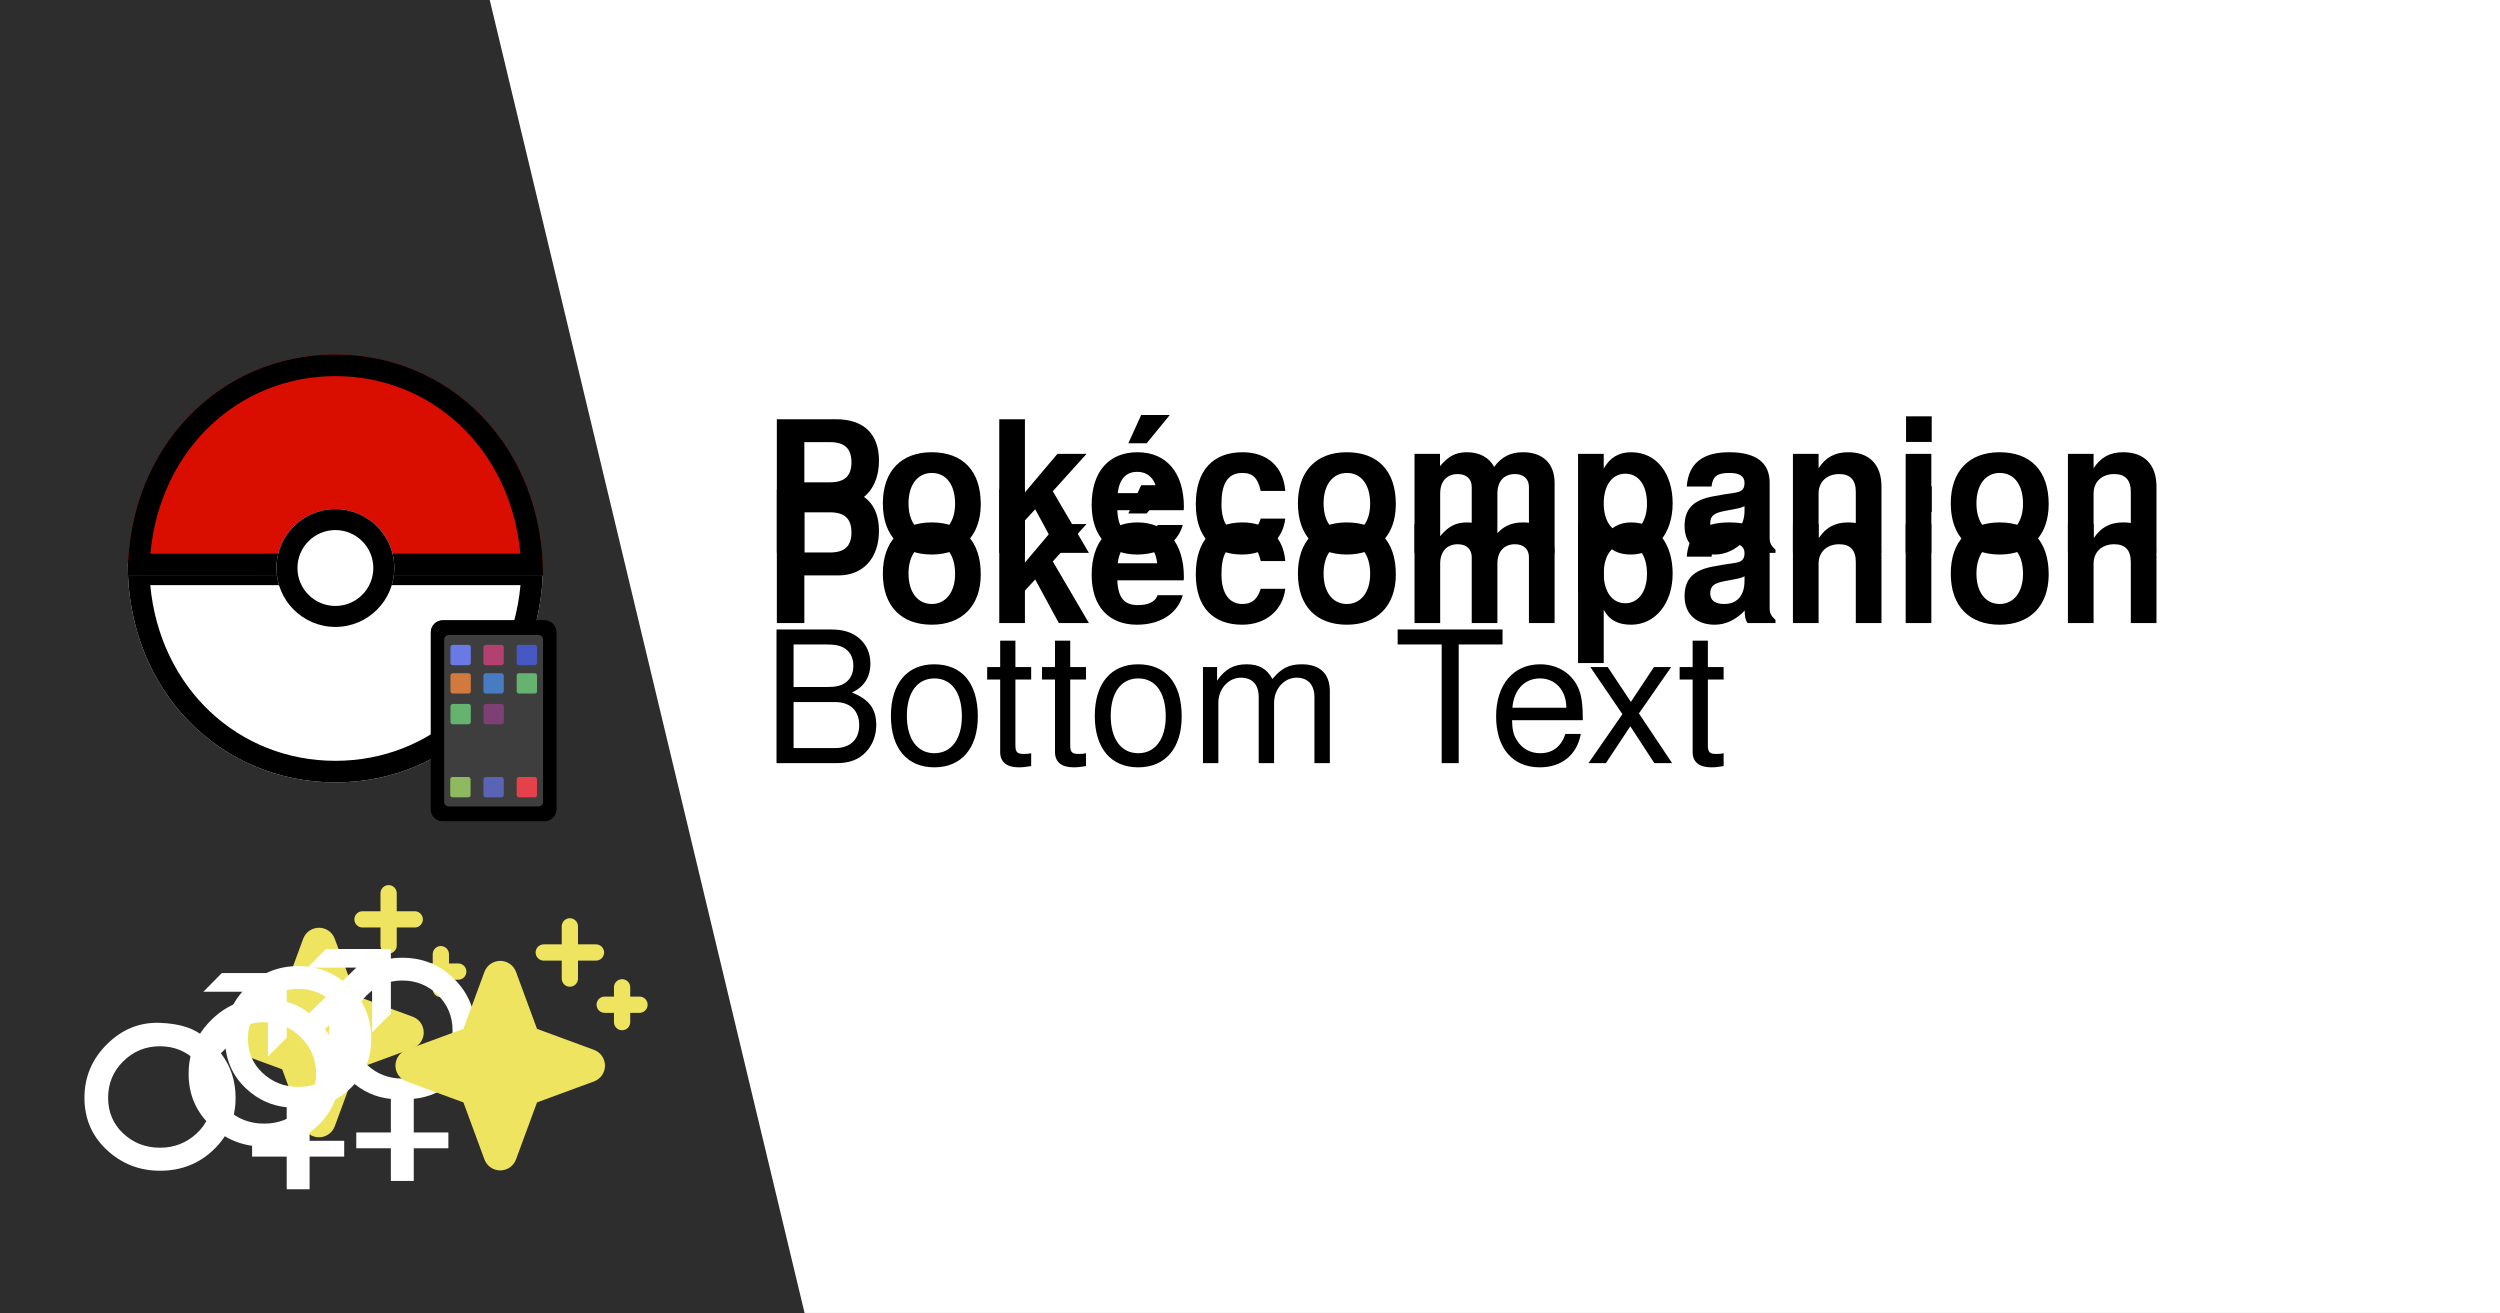
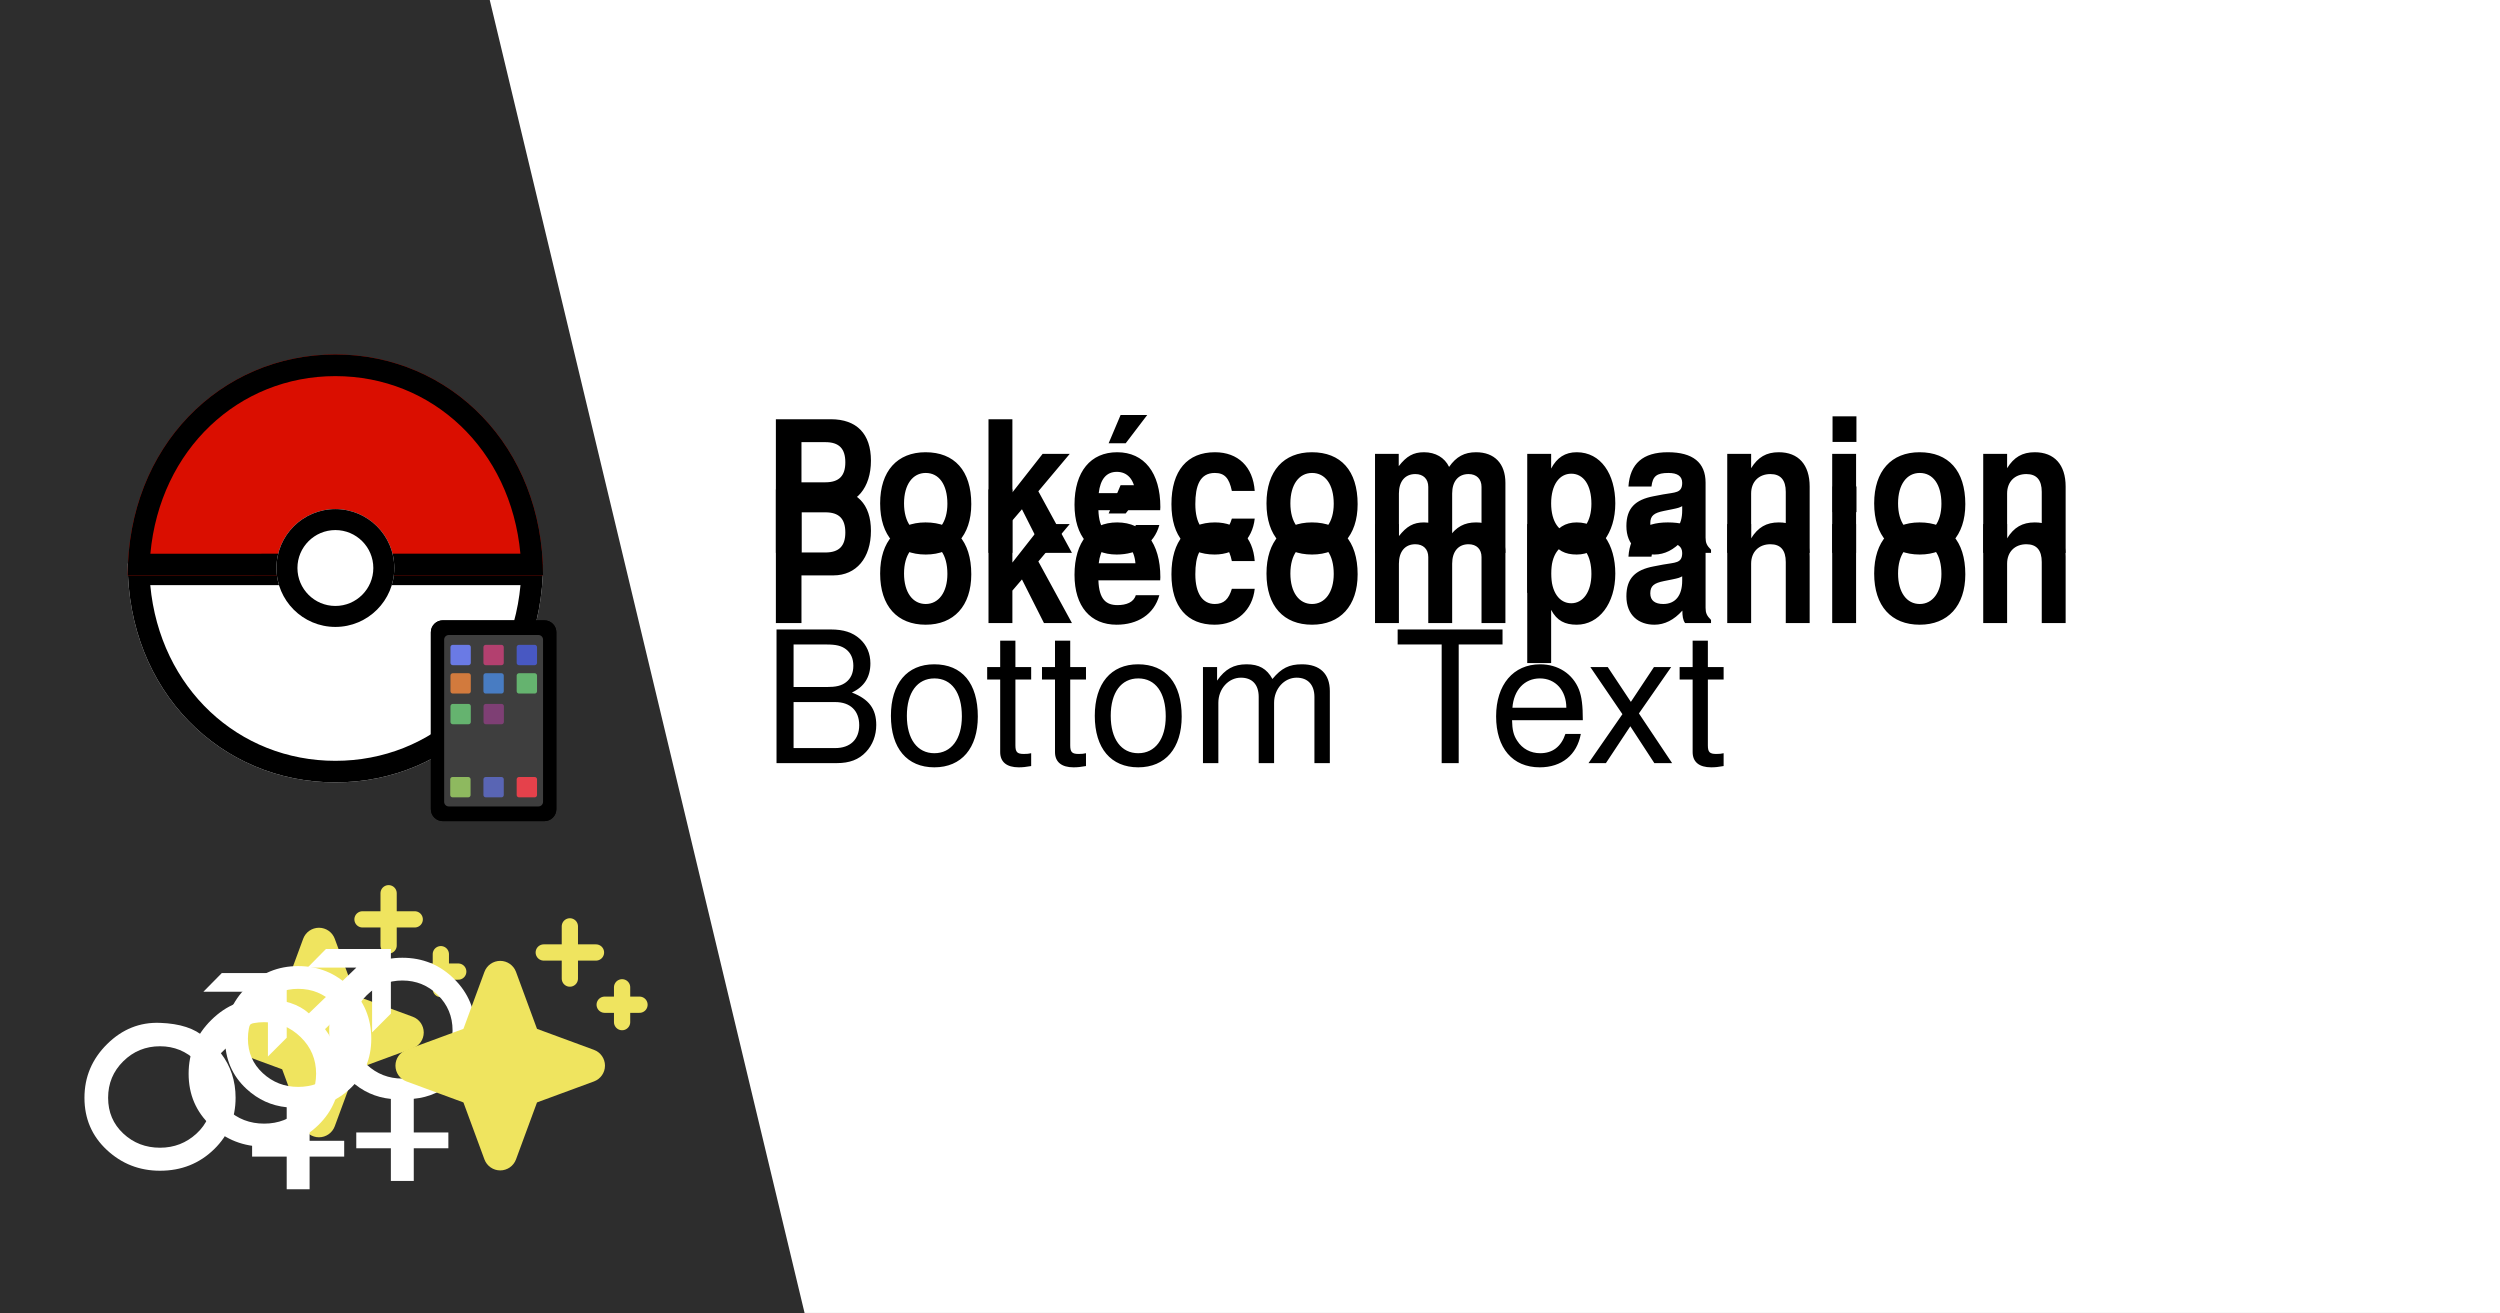
<svg xmlns="http://www.w3.org/2000/svg" width="100%" height="100%" viewBox="0 0 1200 630" version="1.1" xml:space="preserve" style="fill-rule:evenodd;clip-rule:evenodd;stroke-linecap:round;stroke-linejoin:round;">
  <g transform="matrix(0.848057,3.06772e-17,3.16303e-17,0.823529,94.1343,51.0588)">
    <rect x="-111" y="-62" width="1415" height="765" style="fill:white;" />
  </g>
  <g transform="matrix(0.173525,0.723656,-0.724558,0.173742,165.999,-89.9518)">
    <rect x="-111" y="-62" width="1415" height="765" style="fill:rgb(45,45,45);" />
  </g>
  <g transform="matrix(0.514,0,0,0.514,41,155.183)">
    <g id="icon.svg">
      <g>
        <g id="pokeball" transform="matrix(1.08568,0,0,1.08568,15.3457,10.305)">
          <g id="bottom" transform="matrix(0.990812,2.03295e-32,0,1.1019,-48.4764,-41.9315)">
            <path d="M431.941,217.017C431.941,316.664 351.309,387.797 251.662,387.797C152.015,387.797 71.386,316.684 71.386,217.036L431.941,217.017Z" style="fill:white;" />
            <path d="M431.941,217.017C431.941,316.664 351.309,387.797 251.662,387.797C152.015,387.797 71.386,316.684 71.386,217.036L431.941,217.017ZM412.37,233.839L90.956,233.856C99.345,314.566 167.791,370.976 251.662,370.976C335.533,370.976 403.98,314.55 412.37,233.839Z" />
          </g>
          <g id="top" transform="matrix(-0.990812,1.21339e-16,-1.36265e-16,-1.11269,450.225,448.805)">
            <path d="M431.941,217.017C431.941,316.664 351.309,387.797 251.662,387.797C152.015,387.797 71.386,316.684 71.386,217.036L431.941,217.017Z" style="fill:rgb(218,14,0);" />
            <path d="M431.941,217.017C431.941,316.664 351.309,387.797 251.662,387.797C152.015,387.797 71.386,316.684 71.386,217.036L431.941,217.017ZM412.277,233.766L91.049,233.783C99.392,314.54 167.767,371.049 251.662,371.049C335.557,371.049 403.933,314.524 412.277,233.766Z" />
          </g>
          <g id="circle" transform="matrix(1.08922,0,0,1.08922,-98.7645,-125.516)">
            <g id="center">
              <g id="circle1">
                <circle cx="275.094" cy="299.769" r="46.526" style="fill:white;" />
                <path d="M275.094,253.243C300.773,253.243 321.621,274.091 321.621,299.769C321.621,325.448 300.773,346.295 275.094,346.295C249.416,346.295 228.568,325.448 228.568,299.769C228.568,274.091 249.416,253.243 275.094,253.243ZM275.094,269.804C258.556,269.804 245.129,283.231 245.129,299.769C245.129,316.307 258.556,329.734 275.094,329.734C291.632,329.734 305.059,316.307 305.059,299.769C305.059,283.231 291.632,269.804 275.094,269.804Z" />
              </g>
            </g>
          </g>
        </g>
        <g id="phone" transform="matrix(1.17204,0,0,1.17204,67.7689,72.2431)">
          <g transform="matrix(0.788651,0,0,0.737632,139.958,33.586)">
            <g id="shape">
              <path d="M212.918,191.745C216.125,191.745 219.2,193.106 221.467,195.53C223.734,197.954 225.008,201.242 225.008,204.67L225.008,395.73C225.008,399.158 223.734,402.445 221.467,404.869C219.2,407.293 216.125,408.655 212.918,408.655L110.298,408.655C107.092,408.655 104.017,407.293 101.75,404.869C99.482,402.445 98.209,399.158 98.209,395.73L98.209,204.67C98.209,201.242 99.482,197.954 101.75,195.53C104.017,193.106 107.092,191.745 110.298,191.745L212.918,191.745Z" />
              <path d="M212.918,191.745C216.125,191.745 219.2,193.106 221.467,195.53C223.734,197.954 225.008,201.242 225.008,204.67L225.008,395.73C225.008,399.158 223.734,402.445 221.467,404.869C219.2,407.293 216.125,408.655 212.918,408.655L110.298,408.655C107.092,408.655 104.017,407.293 101.75,404.869C99.482,402.445 98.209,399.158 98.209,395.73L98.209,204.67C98.209,201.242 99.482,197.954 101.75,195.53C104.017,193.106 107.092,191.745 110.298,191.745L212.918,191.745ZM212.918,204.425L110.298,204.425C110.237,204.425 110.179,204.451 110.136,204.497C110.093,204.543 110.069,204.605 110.069,204.67L110.069,395.73C110.069,395.795 110.093,395.857 110.136,395.903C110.179,395.948 110.237,395.974 110.298,395.974L212.918,395.974C212.979,395.974 213.037,395.948 213.08,395.903C213.123,395.857 213.147,395.795 213.147,395.73L213.147,204.67C213.147,204.605 213.123,204.543 213.08,204.497C213.037,204.451 212.979,204.425 212.918,204.425Z" />
            </g>
          </g>
          <g id="screen" transform="matrix(0.755912,0,0,0.846791,137.967,18.8904)">
            <g transform="matrix(0.821987,0,0,0.743639,38.4009,55.6157)">
              <path d="M219.124,191.745C220.684,191.745 222.181,192.356 223.284,193.445C224.388,194.534 225.008,196.01 225.008,197.55L225.008,402.85C225.008,404.389 224.388,405.866 223.284,406.955C222.181,408.043 220.684,408.655 219.124,408.655L104.092,408.655C102.532,408.655 101.035,408.043 99.932,406.955C98.829,405.866 98.209,404.389 98.209,402.85L98.209,197.55C98.209,196.01 98.829,194.534 99.932,193.445C101.035,192.356 102.532,191.745 104.092,191.745L219.124,191.745Z" style="fill:rgb(62,62,62);" />
            </g>
            <g transform="matrix(0.727403,0,0,0.577247,-136.47,154.13)">
              <path d="M386.287,307.795C387.181,307.795 388.039,308.194 388.671,308.905C389.303,309.617 389.658,310.581 389.658,311.587L389.658,337.165C389.658,338.171 389.303,339.136 388.671,339.847C388.039,340.558 387.181,340.958 386.287,340.958L363.548,340.958C362.654,340.958 361.796,340.558 361.164,339.847C360.532,339.136 360.177,338.171 360.177,337.165L360.177,311.587C360.177,310.581 360.532,309.617 361.164,308.905C361.796,308.194 362.654,307.795 363.548,307.795L386.287,307.795Z" style="fill:rgb(179,240,111);fill-opacity:0.69;" />
            </g>
            <g transform="matrix(0.727403,0,0,0.577247,-136.226,29.7749)">
              <path d="M386.287,307.795C387.181,307.795 388.039,308.194 388.671,308.905C389.303,309.617 389.658,310.581 389.658,311.587L389.658,337.165C389.658,338.171 389.303,339.136 388.671,339.847C388.039,340.558 387.181,340.958 386.287,340.958L363.548,340.958C362.654,340.958 361.796,340.558 361.164,339.847C360.532,339.136 360.177,338.171 360.177,337.165L360.177,311.587C360.177,310.581 360.532,309.617 361.164,308.905C361.796,308.194 362.654,307.795 363.548,307.795L386.287,307.795Z" style="fill:rgb(106,122,229);" />
            </g>
            <g transform="matrix(0.727403,0,0,0.577247,-136.226,56.4839)">
              <path d="M386.287,307.795C387.181,307.795 388.039,308.194 388.671,308.905C389.303,309.617 389.658,310.581 389.658,311.587L389.658,337.165C389.658,338.171 389.303,339.136 388.671,339.847C388.039,340.558 387.181,340.958 386.287,340.958L363.548,340.958C362.654,340.958 361.796,340.558 361.164,339.847C360.532,339.136 360.177,338.171 360.177,337.165L360.177,311.587C360.177,310.581 360.532,309.617 361.164,308.905C361.796,308.194 362.654,307.795 363.548,307.795L386.287,307.795Z" style="fill:rgb(210,122,61);" />
            </g>
            <g transform="matrix(0.727403,0,0,0.577247,-101.354,85.3596)">
              <path d="M386.287,307.795C387.181,307.795 388.039,308.194 388.671,308.905C389.303,309.617 389.658,310.581 389.658,311.587L389.658,337.165C389.658,338.171 389.303,339.136 388.671,339.847C388.039,340.558 387.181,340.958 386.287,340.958L363.548,340.958C362.654,340.958 361.796,340.558 361.164,339.847C360.532,339.136 360.177,338.171 360.177,337.165L360.177,311.587C360.177,310.581 360.532,309.617 361.164,308.905C361.796,308.194 362.654,307.795 363.548,307.795L386.287,307.795Z" style="fill:rgb(155,65,140);fill-opacity:0.7;" />
            </g>
            <g transform="matrix(0.727403,0,0,0.577247,-101.475,154.13)">
              <path d="M386.287,307.795C387.181,307.795 388.039,308.194 388.671,308.905C389.303,309.617 389.658,310.581 389.658,311.587L389.658,337.165C389.658,338.171 389.303,339.136 388.671,339.847C388.039,340.558 387.181,340.958 386.287,340.958L363.548,340.958C362.654,340.958 361.796,340.558 361.164,339.847C360.532,339.136 360.177,338.171 360.177,337.165L360.177,311.587C360.177,310.581 360.532,309.617 361.164,308.905C361.796,308.194 362.654,307.795 363.548,307.795L386.287,307.795Z" style="fill:rgb(89,101,180);" />
            </g>
            <g transform="matrix(0.727403,0,0,0.577247,-101.475,29.7749)">
              <path d="M386.287,307.795C387.181,307.795 388.039,308.194 388.671,308.905C389.303,309.617 389.658,310.581 389.658,311.587L389.658,337.165C389.658,338.171 389.303,339.136 388.671,339.847C388.039,340.558 387.181,340.958 386.287,340.958L363.548,340.958C362.654,340.958 361.796,340.558 361.164,339.847C360.532,339.136 360.177,338.171 360.177,337.165L360.177,311.587C360.177,310.581 360.532,309.617 361.164,308.905C361.796,308.194 362.654,307.795 363.548,307.795L386.287,307.795Z" style="fill:rgb(179,64,111);" />
            </g>
            <g transform="matrix(0.727403,0,0,0.577247,-101.475,56.4839)">
              <path d="M386.287,307.795C387.181,307.795 388.039,308.194 388.671,308.905C389.303,309.617 389.658,310.581 389.658,311.587L389.658,337.165C389.658,338.171 389.303,339.136 388.671,339.847C388.039,340.558 387.181,340.958 386.287,340.958L363.548,340.958C362.654,340.958 361.796,340.558 361.164,339.847C360.532,339.136 360.177,338.171 360.177,337.165L360.177,311.587C360.177,310.581 360.532,309.617 361.164,308.905C361.796,308.194 362.654,307.795 363.548,307.795L386.287,307.795Z" style="fill:rgb(72,124,194);" />
            </g>
            <g transform="matrix(0.727403,0,0,0.577247,-136.226,85.3596)">
              <path d="M386.287,307.795C387.181,307.795 388.039,308.194 388.671,308.905C389.303,309.617 389.658,310.581 389.658,311.587L389.658,337.165C389.658,338.171 389.303,339.136 388.671,339.847C388.039,340.558 387.181,340.958 386.287,340.958L363.548,340.958C362.654,340.958 361.796,340.558 361.164,339.847C360.532,339.136 360.177,338.171 360.177,337.165L360.177,311.587C360.177,310.581 360.532,309.617 361.164,308.905C361.796,308.194 362.654,307.795 363.548,307.795L386.287,307.795Z" style="fill:rgb(101,179,111);" />
            </g>
            <g transform="matrix(0.727403,0,0,0.577247,-66.4312,154.13)">
              <path d="M386.287,307.795C387.181,307.795 388.039,308.194 388.671,308.905C389.303,309.617 389.658,310.581 389.658,311.587L389.658,337.165C389.658,338.171 389.303,339.136 388.671,339.847C388.039,340.558 387.181,340.958 386.287,340.958L363.548,340.958C362.654,340.958 361.796,340.558 361.164,339.847C360.532,339.136 360.177,338.171 360.177,337.165L360.177,311.587C360.177,310.581 360.532,309.617 361.164,308.905C361.796,308.194 362.654,307.795 363.548,307.795L386.287,307.795Z" style="fill:rgb(229,65,75);" />
            </g>
            <g transform="matrix(0.727403,0,0,0.577247,-66.4312,29.7749)">
              <path d="M386.287,307.795C387.181,307.795 388.039,308.194 388.671,308.905C389.303,309.617 389.658,310.581 389.658,311.587L389.658,337.165C389.658,338.171 389.303,339.136 388.671,339.847C388.039,340.558 387.181,340.958 386.287,340.958L363.548,340.958C362.654,340.958 361.796,340.558 361.164,339.847C360.532,339.136 360.177,338.171 360.177,337.165L360.177,311.587C360.177,310.581 360.532,309.617 361.164,308.905C361.796,308.194 362.654,307.795 363.548,307.795L386.287,307.795Z" style="fill:rgb(72,88,194);" />
            </g>
            <g transform="matrix(0.727403,0,0,0.577247,-66.4312,56.4839)">
              <path d="M386.287,307.795C387.181,307.795 388.039,308.194 388.671,308.905C389.303,309.617 389.658,310.581 389.658,311.587L389.658,337.165C389.658,338.171 389.303,339.136 388.671,339.847C388.039,340.558 387.181,340.958 386.287,340.958L363.548,340.958C362.654,340.958 361.796,340.558 361.164,339.847C360.532,339.136 360.177,338.171 360.177,337.165L360.177,311.587C360.177,310.581 360.532,309.617 361.164,308.905C361.796,308.194 362.654,307.795 363.548,307.795L386.287,307.795Z" style="fill:rgb(101,179,111);" />
            </g>
          </g>
        </g>
      </g>
    </g>
  </g>
-   <g id="top-text" transform="matrix(0.51568,0,0,0.51568,366.195,265.388)">
+   <g id="top-text" transform="matrix(0.48,0,0,0.51568,366.195,265.388)">
    <g transform="matrix(170.649,0,0,170.649,1225.96,0)">
        </g>
-     <text x="0px" y="0px" style="font-family:'HelveticaNeue-Bold', 'Helvetica Neue';font-weight:700;font-size:170.649px;">P<tspan x="105.676px 201.796px 291.601px 381.407px 471.213px 567.332px 713.793px 809.913px 899.719px 992.767px 1028.65px 1124.77px " y="0px 0px 0px 0px 0px 0px 0px 0px 0px 0px 0px 0px ">okécompanion</tspan>
-     </text>
+     <text x="0px" y="0px" style="font-family:'HelveticaNeue-Bold', 'Helvetica Neue';font-weight:700;font-size:170.649px;">Pokécompanion</text>
  </g>
-   <g id="centered-text" transform="matrix(0.51568,0,0,0.51568,366.195,299.072)">
+   <g id="centered-text" transform="matrix(0.48,0,0,0.51568,366.195,299.072)">
    <g transform="matrix(170.649,0,0,170.649,1225.96,0)">
        </g>
-     <text x="0px" y="0px" style="font-family:'HelveticaNeue-Bold', 'Helvetica Neue';font-weight:700;font-size:170.649px;">P<tspan x="105.676px 201.796px 291.601px 381.407px 471.213px 567.332px 713.793px 809.913px 899.719px 992.767px 1028.65px 1124.77px " y="0px 0px 0px 0px 0px 0px 0px 0px 0px 0px 0px 0px ">okécompanion</tspan>
-     </text>
+     <text x="0px" y="0px" style="font-family:'HelveticaNeue-Bold', 'Helvetica Neue';font-weight:700;font-size:170.649px;">Pokécompanion</text>
  </g>
  <g id="bottom-text" transform="matrix(0.51568,0,0,0.51568,365.778,366.297)">
    <text x="0px" y="0px" style="font-family:'Helvetica';font-size:170.649px;">Bottom Text</text>
  </g>
  <g id="single-modifier">
    <g id="single-shiny" transform="matrix(7.42836,0,0,7.42836,-1452.35,420.398)">
      <path d="M218.002,12.34L216.652,16.003C216.571,16.223 216.36,16.37 216.125,16.37C215.89,16.37 215.679,16.223 215.598,16.003L214.248,12.34C214.19,12.183 214.067,12.06 213.91,12.002L210.247,10.652C210.027,10.571 209.88,10.36 209.88,10.125C209.88,9.89 210.027,9.679 210.247,9.598L213.91,8.248C214.067,8.19 214.19,8.067 214.248,7.91L215.598,4.247C215.679,4.027 215.89,3.88 216.125,3.88C216.36,3.88 216.571,4.027 216.652,4.247L218.002,7.91C218.06,8.067 218.183,8.19 218.34,8.248L222.003,9.598C222.223,9.679 222.37,9.89 222.37,10.125C222.37,10.36 222.223,10.571 222.003,10.652L218.34,12.002C218.183,12.06 218.06,12.183 218.002,12.34Z" style="fill:rgb(239,228,95);fill-rule:nonzero;stroke:rgb(239,228,95);stroke-width:1.05px;" />
      <path d="M220.625,1.125L220.625,4.5" style="fill:none;fill-rule:nonzero;stroke:rgb(239,228,95);stroke-width:1.05px;" />
      <path d="M222.313,2.813L218.938,2.813" style="fill:none;fill-rule:nonzero;stroke:rgb(239,228,95);stroke-width:1.05px;" />
      <path d="M224,5.063L224,7.313" style="fill:none;fill-rule:nonzero;stroke:rgb(239,228,95);stroke-width:1.05px;" />
      <path d="M225.125,6.188L222.875,6.188" style="fill:none;fill-rule:nonzero;stroke:rgb(239,228,95);stroke-width:1.05px;" />
    </g>
    <g id="single-male" transform="matrix(0.516797,-6.12715e-17,0,0.516797,80.3161,548.555)">
      <text x="0px" y="0px" style="font-family:'AppleColorEmoji', 'Apple Color Emoji';font-size:250px;fill:white;">♂</text>
    </g>
    <g id="single-female" transform="matrix(-0.500078,-5.92892e-17,0,0.500078,238.897,551.164)">
      <text x="0px" y="0px" style="font-family:'AppleColorEmoji', 'Apple Color Emoji';font-size:250px;fill:white;">♀</text>
    </g>
  </g>
  <g id="double-modifier" transform="matrix(1,0,0,1,116,-2)">
    <g id="double-shiny" transform="matrix(7.42836,0,0,7.42836,-1481.35,438.296)">
      <path d="M218.002,12.34L216.652,16.003C216.571,16.223 216.36,16.37 216.125,16.37C215.89,16.37 215.679,16.223 215.598,16.003L214.248,12.34C214.19,12.183 214.067,12.06 213.91,12.002L210.247,10.652C210.027,10.571 209.88,10.36 209.88,10.125C209.88,9.89 210.027,9.679 210.247,9.598L213.91,8.248C214.067,8.19 214.19,8.067 214.248,7.91L215.598,4.247C215.679,4.027 215.89,3.88 216.125,3.88C216.36,3.88 216.571,4.027 216.652,4.247L218.002,7.91C218.06,8.067 218.183,8.19 218.34,8.248L222.003,9.598C222.223,9.679 222.37,9.89 222.37,10.125C222.37,10.36 222.223,10.571 222.003,10.652L218.34,12.002C218.183,12.06 218.06,12.183 218.002,12.34Z" style="fill:rgb(239,228,95);fill-rule:nonzero;stroke:rgb(239,228,95);stroke-width:1.05px;" />
      <path d="M220.625,1.125L220.625,4.5" style="fill:none;fill-rule:nonzero;stroke:rgb(239,228,95);stroke-width:1.05px;" />
      <path d="M222.313,2.813L218.938,2.813" style="fill:none;fill-rule:nonzero;stroke:rgb(239,228,95);stroke-width:1.05px;" />
      <path d="M224,5.063L224,7.313" style="fill:none;fill-rule:nonzero;stroke:rgb(239,228,95);stroke-width:1.05px;" />
      <path d="M225.125,6.188L222.875,6.188" style="fill:none;fill-rule:nonzero;stroke:rgb(239,228,95);stroke-width:1.05px;" />
    </g>
    <g id="double-male" transform="matrix(0.516797,-6.12715e-17,0,0.516797,-85.6839,562.119)">
      <text x="0px" y="0px" style="font-family:'AppleColorEmoji', 'Apple Color Emoji';font-size:250px;fill:white;">♂</text>
    </g>
    <g id="double-female" transform="matrix(-0.500078,-5.92892e-17,0,0.500078,72.8968,557.164)">
      <text x="0px" y="0px" style="font-family:'AppleColorEmoji', 'Apple Color Emoji';font-size:250px;fill:white;">♀</text>
    </g>
  </g>
</svg>
